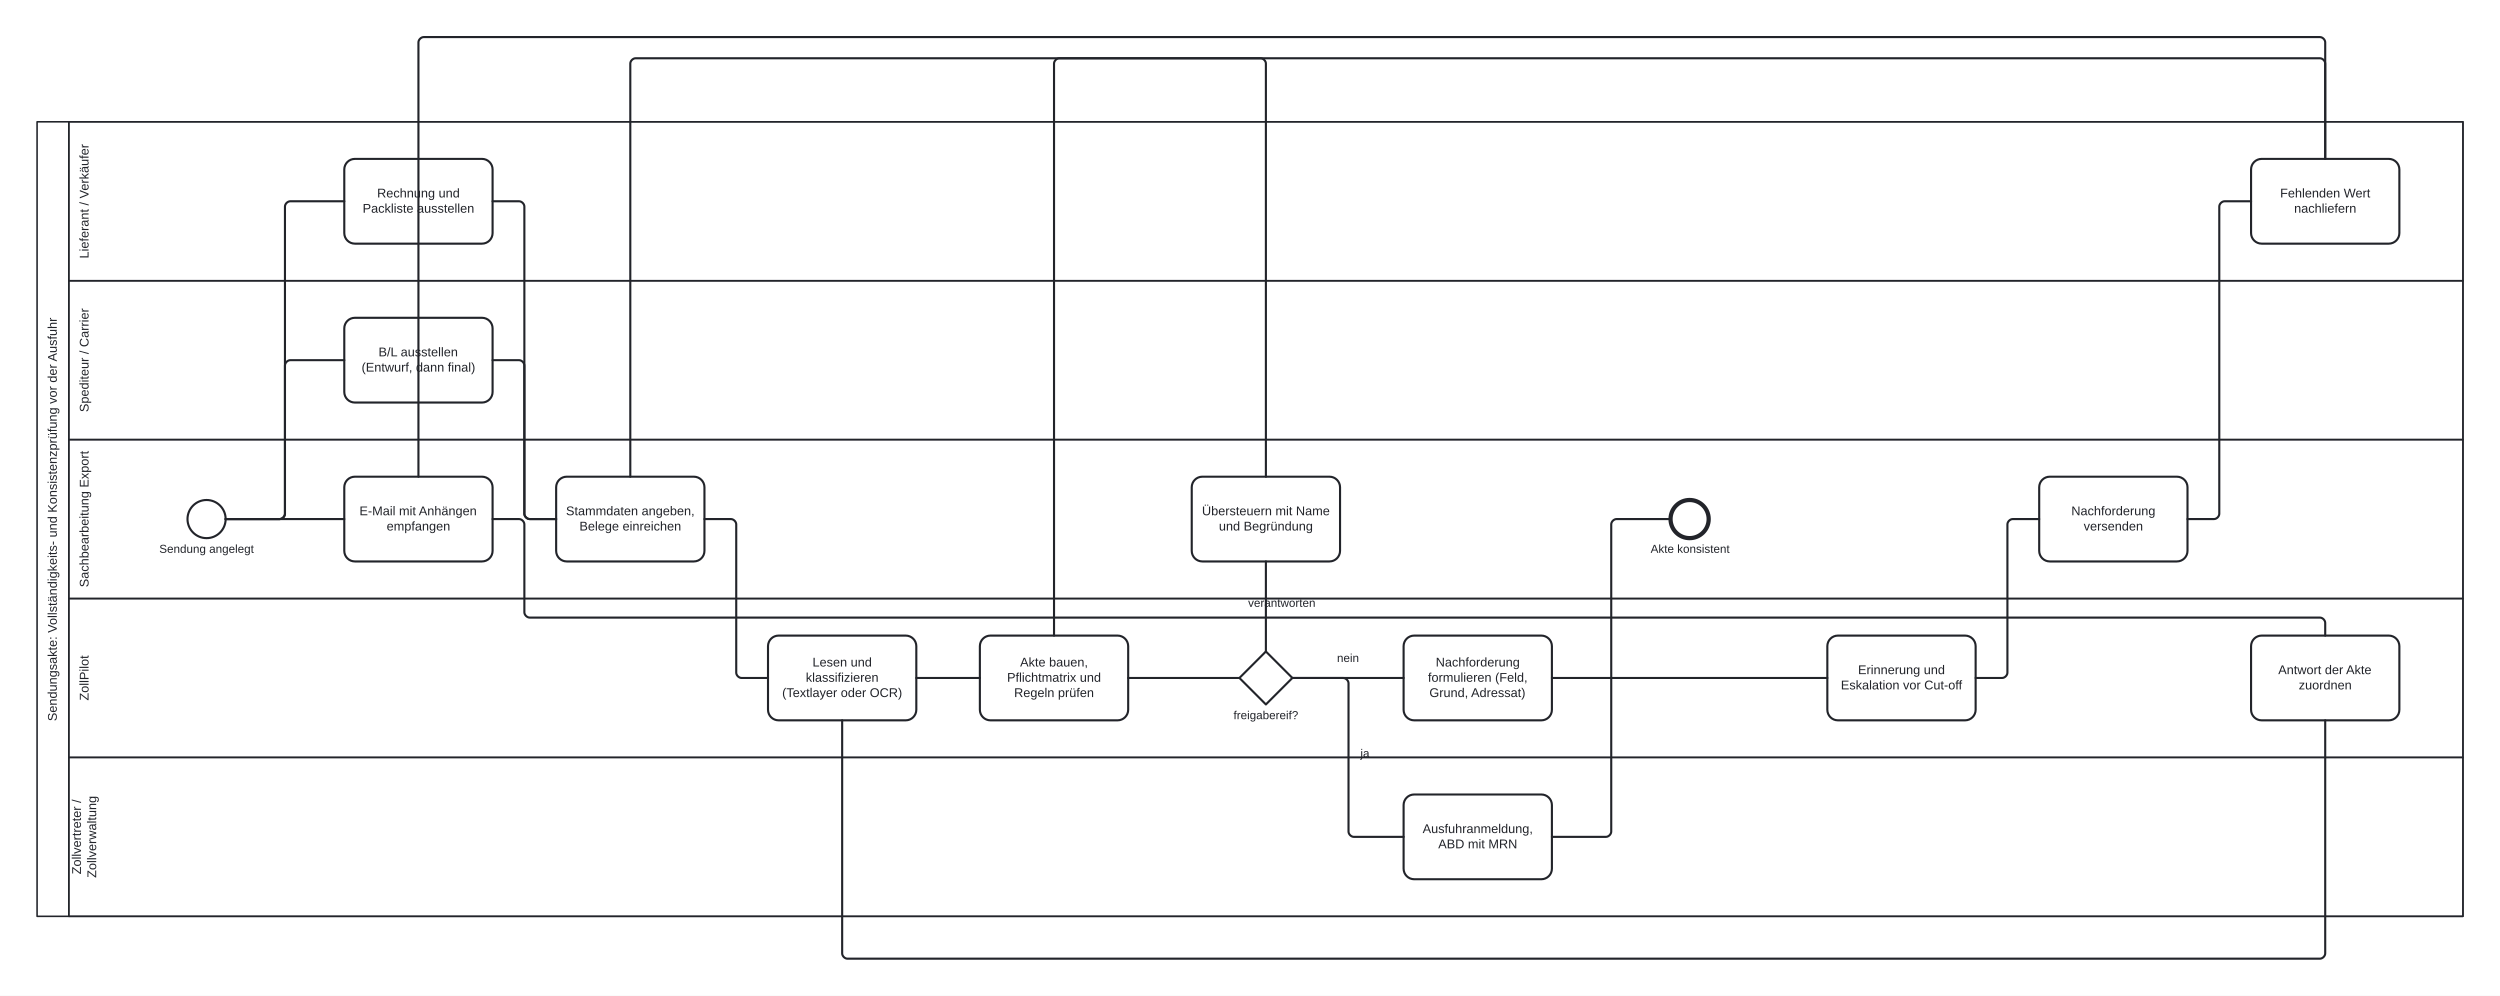
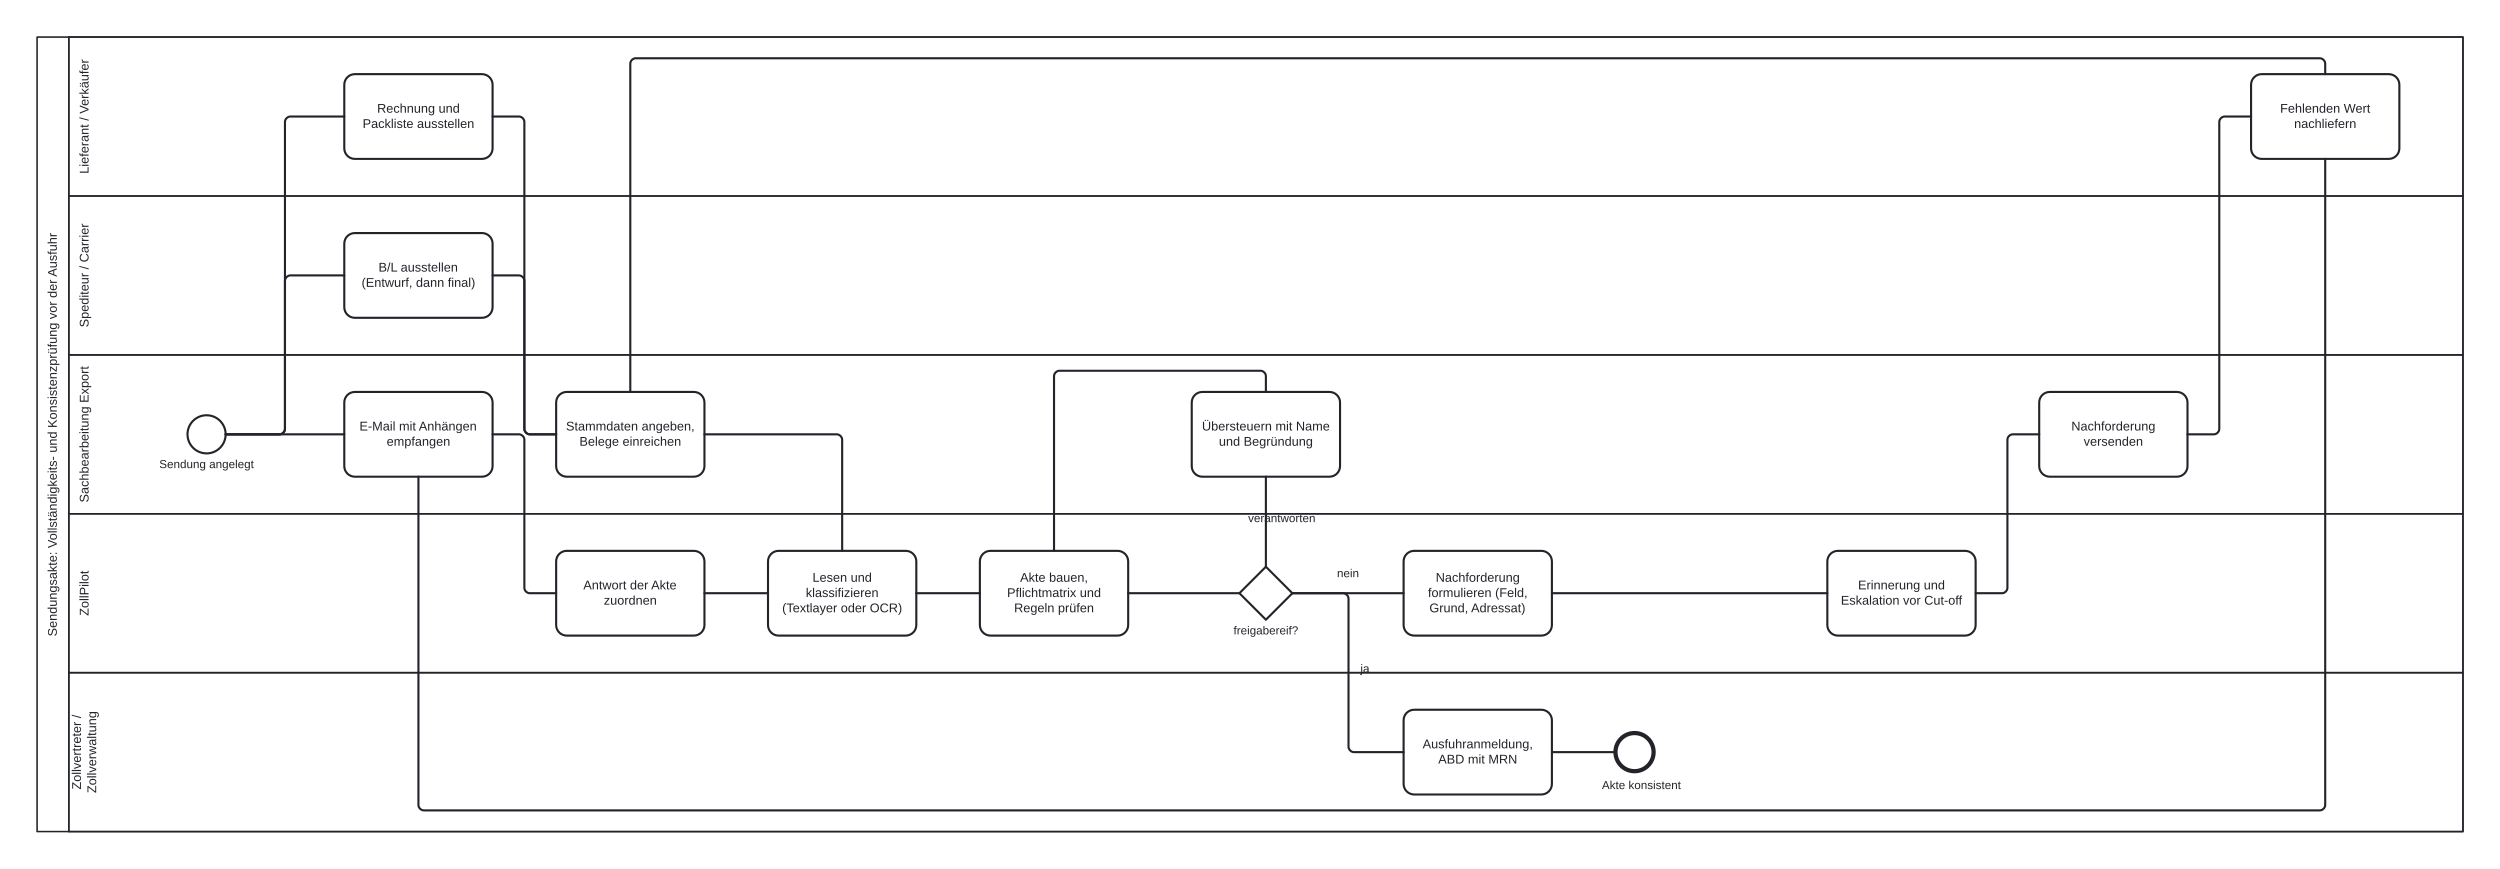
- <svg xmlns="http://www.w3.org/2000/svg" width="2360" height="940" viewBox="125 25 2360 940" version="1.1">
-   <rect x="125" y="25" width="2360" height="940" fill="white" />
+ <svg xmlns="http://www.w3.org/2000/svg" width="2360" height="820" viewBox="125 105 2360 820" version="1.1">
+   <rect x="125" y="105" width="2360" height="820" fill="white" />
  <g class="djs-group">
    <g class="djs-element djs-shape" data-element-id="Participant_Sendungsakte" style="display: block;" transform="matrix(1 0 0 1 160 140)">
      <g class="djs-visual">
        <rect x="0" y="0" width="2290" height="750" rx="0" ry="0" style="stroke-linecap: round; stroke-linejoin: round; stroke: rgb(34, 36, 42); stroke-width: 1.5px; fill: white; fill-opacity: 0.95;" />
        <path style="fill: none; stroke-linecap: round; stroke-linejoin: round; stroke: rgb(34, 36, 42); stroke-width: 1.5px;" d="M30,0L30,750" />
        <text lineHeight="1.2" class="djs-label" style="font-family: Arial, sans-serif; font-size: 12px; font-weight: normal; fill: rgb(34, 36, 42);" transform="matrix(-1.83697e-16 -1 1 -1.83697e-16 0 750)">
          <tspan x="184.216" y="18.6">Sendungsakte: Vollständigkeits- und Konsistenzprüfung vor der Ausfuhr</tspan>
        </text>
      </g>
      <rect class="djs-hit djs-hit-all" x="0" y="0" width="2290" height="750" style="fill: none; stroke-opacity: 0; stroke: white; stroke-width: 15px;" />
    </g>
    <g class="djs-children">
      <g class="djs-group">
        <g class="djs-element djs-shape" data-element-id="Lane_Zoll" style="display: block;" transform="matrix(1 0 0 1 190 740)">
          <g class="djs-visual">
            <rect x="0" y="0" width="2260" height="150" rx="0" ry="0" style="stroke-linecap: round; stroke-linejoin: round; stroke: rgb(34, 36, 42); stroke-width: 1.5px; fill: white; fill-opacity: 0.25;" />
            <text lineHeight="1.2" class="djs-label" style="font-family: Arial, sans-serif; font-size: 12px; font-weight: normal; fill: rgb(34, 36, 42);" transform="matrix(-1.83697e-16 -1 1 -1.83697e-16 0 150)">
              <tspan x="39.659" y="11.4">Zollvertreter / </tspan>
              <tspan x="36.316" y="25.8">Zollverwaltung</tspan>
            </text>
          </g>
          <rect class="djs-hit djs-hit-all" x="0" y="0" width="2260" height="150" style="fill: none; stroke-opacity: 0; stroke: white; stroke-width: 15px;" />
        </g>
      </g>
      <g class="djs-group">
        <g class="djs-element djs-shape" data-element-id="Lane_ZollPilot" style="display: block;" transform="matrix(1 0 0 1 190 590)">
          <g class="djs-visual">
            <rect x="0" y="0" width="2260" height="150" rx="0" ry="0" style="stroke-linecap: round; stroke-linejoin: round; stroke: rgb(34, 36, 42); stroke-width: 1.5px; fill: white; fill-opacity: 0.25;" />
            <text lineHeight="1.2" class="djs-label" style="font-family: Arial, sans-serif; font-size: 12px; font-weight: normal; fill: rgb(34, 36, 42);" transform="matrix(-1.83697e-16 -1 1 -1.83697e-16 0 150)">
              <tspan x="53.66" y="18.6">ZollPilot</tspan>
            </text>
          </g>
          <rect class="djs-hit djs-hit-all" x="0" y="0" width="2260" height="150" style="fill: none; stroke-opacity: 0; stroke: white; stroke-width: 15px;" />
        </g>
      </g>
      <g class="djs-group">
        <g class="djs-element djs-shape" data-element-id="Lane_Sach" style="display: block;" transform="matrix(1 0 0 1 190 440)">
          <g class="djs-visual">
            <rect x="0" y="0" width="2260" height="150" rx="0" ry="0" style="stroke-linecap: round; stroke-linejoin: round; stroke: rgb(34, 36, 42); stroke-width: 1.5px; fill: white; fill-opacity: 0.25;" />
            <text lineHeight="1.2" class="djs-label" style="font-family: Arial, sans-serif; font-size: 12px; font-weight: normal; fill: rgb(34, 36, 42);" transform="matrix(-1.83697e-16 -1 1 -1.83697e-16 0 150)">
              <tspan x="10.623" y="18.6">Sachbearbeitung Export</tspan>
            </text>
          </g>
          <rect class="djs-hit djs-hit-all" x="0" y="0" width="2260" height="150" style="fill: none; stroke-opacity: 0; stroke: white; stroke-width: 15px;" />
        </g>
      </g>
      <g class="djs-group">
        <g class="djs-element djs-shape" data-element-id="Lane_Spediteur" style="display: block;" transform="matrix(1 0 0 1 190 290)">
          <g class="djs-visual">
            <rect x="0" y="0" width="2260" height="150" rx="0" ry="0" style="stroke-linecap: round; stroke-linejoin: round; stroke: rgb(34, 36, 42); stroke-width: 1.5px; fill: white; fill-opacity: 0.25;" />
            <text lineHeight="1.2" class="djs-label" style="font-family: Arial, sans-serif; font-size: 12px; font-weight: normal; fill: rgb(34, 36, 42);" transform="matrix(-1.83697e-16 -1 1 -1.83697e-16 0 150)">
              <tspan x="25.98" y="18.6">Spediteur / Carrier</tspan>
            </text>
          </g>
          <rect class="djs-hit djs-hit-all" x="0" y="0" width="2260" height="150" style="fill: none; stroke-opacity: 0; stroke: white; stroke-width: 15px;" />
        </g>
      </g>
      <g class="djs-group">
        <g class="djs-element djs-shape" data-element-id="Lane_Lieferant" style="display: block;" transform="matrix(1 0 0 1 190 140)">
          <g class="djs-visual">
            <rect x="0" y="0" width="2260" height="150" rx="0" ry="0" style="stroke-linecap: round; stroke-linejoin: round; stroke: rgb(34, 36, 42); stroke-width: 1.5px; fill: white; fill-opacity: 0.25;" />
            <text lineHeight="1.2" class="djs-label" style="font-family: Arial, sans-serif; font-size: 12px; font-weight: normal; fill: rgb(34, 36, 42);" transform="matrix(-1.83697e-16 -1 1 -1.83697e-16 0 150)">
              <tspan x="20.968" y="18.6">Lieferant / Verkäufer</tspan>
            </text>
          </g>
          <rect class="djs-hit djs-hit-all" x="0" y="0" width="2260" height="150" style="fill: none; stroke-opacity: 0; stroke: white; stroke-width: 15px;" />
        </g>
      </g>
      <g class="djs-group">
        <g class="djs-element djs-shape" data-element-id="Start" style="display: block;" transform="matrix(1 0 0 1 302 497)">
          <g class="djs-visual">
            <circle cx="18" cy="18" r="18" style="stroke-linecap: round; stroke-linejoin: round; stroke: rgb(34, 36, 42); stroke-width: 2px; fill: white; fill-opacity: 0.95;" />
          </g>
          <rect class="djs-hit djs-hit-all" x="0" y="0" width="36" height="36" style="fill: none; stroke-opacity: 0; stroke: white; stroke-width: 15px;" />
        </g>
      </g>
      <g class="djs-group">
        <g class="djs-element djs-shape" data-element-id="Start_label" style="display: block;" transform="matrix(1 0 0 1 275 537)">
          <g class="djs-visual">
            <text lineHeight="1.2" class="djs-label" style="font-family: Arial, sans-serif; font-size: 11px; font-weight: normal; fill: rgb(34, 36, 42);">
              <tspan x="0.347" y="9.9">Sendung angelegt</tspan>
            </text>
          </g>
          <rect class="djs-hit djs-hit-all" x="0" y="0" width="90" height="14" style="fill: none; stroke-opacity: 0; stroke: white; stroke-width: 15px;" />
        </g>
      </g>
      <g class="djs-group">
        <g class="djs-element djs-shape" data-element-id="Mail" style="display: block;" transform="matrix(1 0 0 1 450 475)">
          <g class="djs-visual">
            <rect x="0" y="0" width="140" height="80" rx="10" ry="10" style="stroke-linecap: round; stroke-linejoin: round; stroke: rgb(34, 36, 42); stroke-width: 2px; fill: white; fill-opacity: 0.95;" />
            <text lineHeight="1.2" class="djs-label" style="font-family: Arial, sans-serif; font-size: 12px; font-weight: normal; fill: rgb(34, 36, 42);">
              <tspan x="14.307" y="36.4">E-Mail mit Anhängen </tspan>
              <tspan x="39.977" y="50.8">empfangen</tspan>
            </text>
          </g>
          <rect class="djs-hit djs-hit-all" x="0" y="0" width="140" height="80" style="fill: none; stroke-opacity: 0; stroke: white; stroke-width: 15px;" />
        </g>
      </g>
      <g class="djs-group">
        <g class="djs-element djs-shape" data-element-id="Rechnung" style="display: block;" transform="matrix(1 0 0 1 450 175)">
          <g class="djs-visual">
            <rect x="0" y="0" width="140" height="80" rx="10" ry="10" style="stroke-linecap: round; stroke-linejoin: round; stroke: rgb(34, 36, 42); stroke-width: 2px; fill: white; fill-opacity: 0.95;" />
            <text lineHeight="1.2" class="djs-label" style="font-family: Arial, sans-serif; font-size: 12px; font-weight: normal; fill: rgb(34, 36, 42);">
              <tspan x="30.968" y="36.4">Rechnung und </tspan>
              <tspan x="17.307" y="50.8">Packliste ausstellen</tspan>
            </text>
          </g>
          <rect class="djs-hit djs-hit-all" x="0" y="0" width="140" height="80" style="fill: none; stroke-opacity: 0; stroke: white; stroke-width: 15px;" />
        </g>
      </g>
      <g class="djs-group">
        <g class="djs-element djs-shape" data-element-id="BL" style="display: block;" transform="matrix(1 0 0 1 450 325)">
          <g class="djs-visual">
            <rect x="0" y="0" width="140" height="80" rx="10" ry="10" style="stroke-linecap: round; stroke-linejoin: round; stroke: rgb(34, 36, 42); stroke-width: 2px; fill: white; fill-opacity: 0.95;" />
            <text lineHeight="1.2" class="djs-label" style="font-family: Arial, sans-serif; font-size: 12px; font-weight: normal; fill: rgb(34, 36, 42);">
              <tspan x="32.31" y="36.4">B/L ausstellen </tspan>
              <tspan x="16.308" y="50.8">(Entwurf, dann final)</tspan>
            </text>
          </g>
          <rect class="djs-hit djs-hit-all" x="0" y="0" width="140" height="80" style="fill: none; stroke-opacity: 0; stroke: white; stroke-width: 15px;" />
        </g>
      </g>
      <g class="djs-group">
        <g class="djs-element djs-shape" data-element-id="Einreichen" style="display: block;" transform="matrix(1 0 0 1 650 475)">
          <g class="djs-visual">
            <rect x="0" y="0" width="140" height="80" rx="10" ry="10" style="stroke-linecap: round; stroke-linejoin: round; stroke: rgb(34, 36, 42); stroke-width: 2px; fill: white; fill-opacity: 0.95;" />
            <text lineHeight="1.2" class="djs-label" style="font-family: Arial, sans-serif; font-size: 12px; font-weight: normal; fill: rgb(34, 36, 42);">
              <tspan x="9.291" y="36.4">Stammdaten angeben, </tspan>
              <tspan x="21.965" y="50.8">Belege einreichen</tspan>
            </text>
          </g>
          <rect class="djs-hit djs-hit-all" x="0" y="0" width="140" height="80" style="fill: none; stroke-opacity: 0; stroke: white; stroke-width: 15px;" />
        </g>
      </g>
      <g class="djs-group">
        <g class="djs-element djs-shape" data-element-id="Lesen" style="display: block;" transform="matrix(1 0 0 1 850 625)">
          <g class="djs-visual">
            <rect x="0" y="0" width="140" height="80" rx="10" ry="10" style="stroke-linecap: round; stroke-linejoin: round; stroke: rgb(34, 36, 42); stroke-width: 2px; fill: white; fill-opacity: 0.95;" />
            <text lineHeight="1.2" class="djs-label" style="font-family: Arial, sans-serif; font-size: 12px; font-weight: normal; fill: rgb(34, 36, 42);">
              <tspan x="41.975" y="29.2">Lesen und </tspan>
              <tspan x="35.655" y="43.6">klassifizieren </tspan>
              <tspan x="13.319" y="58">(Textlayer oder OCR)</tspan>
            </text>
          </g>
          <rect class="djs-hit djs-hit-all" x="0" y="0" width="140" height="80" style="fill: none; stroke-opacity: 0; stroke: white; stroke-width: 15px;" />
        </g>
      </g>
      <g class="djs-group">
        <g class="djs-element djs-shape" data-element-id="Pruefen" style="display: block;" transform="matrix(1 0 0 1 1050 625)">
          <g class="djs-visual">
            <rect x="0" y="0" width="140" height="80" rx="10" ry="10" style="stroke-linecap: round; stroke-linejoin: round; stroke: rgb(34, 36, 42); stroke-width: 2px; fill: white; fill-opacity: 0.95;" />
            <text lineHeight="1.2" class="djs-label" style="font-family: Arial, sans-serif; font-size: 12px; font-weight: normal; fill: rgb(34, 36, 42);">
              <tspan x="37.976" y="29.2">Akte bauen, </tspan>
              <tspan x="25.65" y="43.6">Pflichtmatrix und </tspan>
              <tspan x="32.307" y="58">Regeln prüfen</tspan>
            </text>
          </g>
          <rect class="djs-hit djs-hit-all" x="0" y="0" width="140" height="80" style="fill: none; stroke-opacity: 0; stroke: white; stroke-width: 15px;" />
        </g>
      </g>
      <g class="djs-group">
        <g class="djs-element djs-shape" data-element-id="Freigabereif" style="display: block;" transform="matrix(1 0 0 1 1295 640)">
          <g class="djs-visual">
            <polygon points="25,0 50,25 25,50 0,25" style="stroke-linecap: round; stroke-linejoin: round; stroke: rgb(34, 36, 42); stroke-width: 2px; fill: white; fill-opacity: 0.95;" />
          </g>
          <rect class="djs-hit djs-hit-all" x="0" y="0" width="50" height="50" style="fill: none; stroke-opacity: 0; stroke: white; stroke-width: 15px;" />
        </g>
      </g>
      <g class="djs-group">
        <g class="djs-element djs-shape" data-element-id="Freigabereif_label" style="display: block;" transform="matrix(1 0 0 1 1289 694)">
          <g class="djs-visual">
            <text lineHeight="1.2" class="djs-label" style="font-family: Arial, sans-serif; font-size: 11px; font-weight: normal; fill: rgb(34, 36, 42);">
              <tspan x="0.425" y="9.9">freigabereif?</tspan>
            </text>
          </g>
          <rect class="djs-hit djs-hit-all" x="0" y="0" width="62" height="14" style="fill: none; stroke-opacity: 0; stroke: white; stroke-width: 15px;" />
        </g>
      </g>
      <g class="djs-group">
        <g class="djs-element djs-shape" data-element-id="Anmelden" style="display: block;" transform="matrix(1 0 0 1 1450 775)">
          <g class="djs-visual">
            <rect x="0" y="0" width="140" height="80" rx="10" ry="10" style="stroke-linecap: round; stroke-linejoin: round; stroke: rgb(34, 36, 42); stroke-width: 2px; fill: white; fill-opacity: 0.95;" />
            <text lineHeight="1.2" class="djs-label" style="font-family: Arial, sans-serif; font-size: 12px; font-weight: normal; fill: rgb(34, 36, 42);">
              <tspan x="17.966" y="36.4">Ausfuhranmeldung, </tspan>
              <tspan x="32.667" y="50.8">ABD mit MRN</tspan>
            </text>
          </g>
          <rect class="djs-hit djs-hit-all" x="0" y="0" width="140" height="80" style="fill: none; stroke-opacity: 0; stroke: white; stroke-width: 15px;" />
        </g>
      </g>
      <g class="djs-group">
-         <g class="djs-element djs-shape" data-element-id="Ende" style="display: block;" transform="matrix(1 0 0 1 1702 497)">
+         <g class="djs-element djs-shape" data-element-id="Ende" style="display: block;" transform="matrix(1 0 0 1 1650 797)">
          <g class="djs-visual">
            <circle cx="18" cy="18" r="18" style="stroke-linecap: round; stroke-linejoin: round; stroke: rgb(34, 36, 42); stroke-width: 4px; fill: white; fill-opacity: 0.95;" />
          </g>
          <rect class="djs-hit djs-hit-all" x="0" y="0" width="36" height="36" style="fill: none; stroke-opacity: 0; stroke: white; stroke-width: 15px;" />
        </g>
      </g>
      <g class="djs-group">
-         <g class="djs-element djs-shape" data-element-id="Ende_label" style="display: block;" transform="matrix(1 0 0 1 1683 537)">
+         <g class="djs-element djs-shape" data-element-id="Ende_label" style="display: block;" transform="matrix(1 0 0 1 1637 840)">
          <g class="djs-visual">
            <text lineHeight="1.2" class="djs-label" style="font-family: Arial, sans-serif; font-size: 11px; font-weight: normal; fill: rgb(34, 36, 42);">
              <tspan x="0.203" y="9.9">Akte konsistent</tspan>
            </text>
          </g>
          <rect class="djs-hit djs-hit-all" x="0" y="0" width="75" height="14" style="fill: none; stroke-opacity: 0; stroke: white; stroke-width: 15px;" />
        </g>
      </g>
      <g class="djs-group">
        <g class="djs-element djs-shape" data-element-id="Formulieren" style="display: block;" transform="matrix(1 0 0 1 1450 625)">
          <g class="djs-visual">
            <rect x="0" y="0" width="140" height="80" rx="10" ry="10" style="stroke-linecap: round; stroke-linejoin: round; stroke: rgb(34, 36, 42); stroke-width: 2px; fill: white; fill-opacity: 0.95;" />
            <text lineHeight="1.2" class="djs-label" style="font-family: Arial, sans-serif; font-size: 12px; font-weight: normal; fill: rgb(34, 36, 42);">
              <tspan x="30.309" y="29.2">Nachforderung </tspan>
              <tspan x="22.984" y="43.6">formulieren (Feld, </tspan>
              <tspan x="24.314" y="58">Grund, Adressat)</tspan>
            </text>
          </g>
          <rect class="djs-hit djs-hit-all" x="0" y="0" width="140" height="80" style="fill: none; stroke-opacity: 0; stroke: white; stroke-width: 15px;" />
        </g>
      </g>
      <g class="djs-group">
        <g class="djs-element djs-shape" data-element-id="Uebersteuern" style="display: block;" transform="matrix(1 0 0 1 1250 475)">
          <g class="djs-visual">
            <rect x="0" y="0" width="140" height="80" rx="10" ry="10" style="stroke-linecap: round; stroke-linejoin: round; stroke: rgb(34, 36, 42); stroke-width: 2px; fill: white; fill-opacity: 0.95;" />
            <text lineHeight="1.2" class="djs-label" style="font-family: Arial, sans-serif; font-size: 12px; font-weight: normal; fill: rgb(34, 36, 42);">
              <tspan x="9.646" y="36.4">Übersteuern mit Name</tspan>
              <tspan x="25.627" y="50.8">und Begründung</tspan>
            </text>
          </g>
          <rect class="djs-hit djs-hit-all" x="0" y="0" width="140" height="80" style="fill: none; stroke-opacity: 0; stroke: white; stroke-width: 15px;" />
        </g>
      </g>
      <g class="djs-group">
        <g class="djs-element djs-shape" data-element-id="Eskalieren" style="display: block;" transform="matrix(1 0 0 1 1850 625)">
          <g class="djs-visual">
            <rect x="0" y="0" width="140" height="80" rx="10" ry="10" style="stroke-linecap: round; stroke-linejoin: round; stroke: rgb(34, 36, 42); stroke-width: 2px; fill: white; fill-opacity: 0.95;" />
            <text lineHeight="1.2" class="djs-label" style="font-family: Arial, sans-serif; font-size: 12px; font-weight: normal; fill: rgb(34, 36, 42);">
              <tspan x="28.97" y="36.4">Erinnerung und </tspan>
              <tspan x="12.751" y="50.8">Eskalation vor Cut-off</tspan>
            </text>
          </g>
          <rect class="djs-hit djs-hit-all" x="0" y="0" width="140" height="80" style="fill: none; stroke-opacity: 0; stroke: white; stroke-width: 15px;" />
        </g>
      </g>
      <g class="djs-group">
        <g class="djs-element djs-shape" data-element-id="Versenden" style="display: block;" transform="matrix(1 0 0 1 2050 475)">
          <g class="djs-visual">
            <rect x="0" y="0" width="140" height="80" rx="10" ry="10" style="stroke-linecap: round; stroke-linejoin: round; stroke: rgb(34, 36, 42); stroke-width: 2px; fill: white; fill-opacity: 0.95;" />
            <text lineHeight="1.2" class="djs-label" style="font-family: Arial, sans-serif; font-size: 12px; font-weight: normal; fill: rgb(34, 36, 42);">
              <tspan x="30.309" y="36.4">Nachforderung </tspan>
              <tspan x="41.98" y="50.8">versenden</tspan>
            </text>
          </g>
          <rect class="djs-hit djs-hit-all" x="0" y="0" width="140" height="80" style="fill: none; stroke-opacity: 0; stroke: white; stroke-width: 15px;" />
        </g>
      </g>
      <g class="djs-group">
        <g class="djs-element djs-shape" data-element-id="Nachliefern" style="display: block;" transform="matrix(1 0 0 1 2250 175)">
          <g class="djs-visual">
            <rect x="0" y="0" width="140" height="80" rx="10" ry="10" style="stroke-linecap: round; stroke-linejoin: round; stroke: rgb(34, 36, 42); stroke-width: 2px; fill: white; fill-opacity: 0.95;" />
            <text lineHeight="1.2" class="djs-label" style="font-family: Arial, sans-serif; font-size: 12px; font-weight: normal; fill: rgb(34, 36, 42);">
              <tspan x="27.42" y="36.4">Fehlenden Wert </tspan>
              <tspan x="40.647" y="50.8">nachliefern</tspan>
            </text>
          </g>
          <rect class="djs-hit djs-hit-all" x="0" y="0" width="140" height="80" style="fill: none; stroke-opacity: 0; stroke: white; stroke-width: 15px;" />
        </g>
      </g>
      <g class="djs-group">
-         <g class="djs-element djs-shape" data-element-id="Zuordnen" style="display: block;" transform="matrix(1 0 0 1 2250 625)">
+         <g class="djs-element djs-shape" data-element-id="Zuordnen" style="display: block;" transform="matrix(1 0 0 1 650 625)">
          <g class="djs-visual">
            <rect x="0" y="0" width="140" height="80" rx="10" ry="10" style="stroke-linecap: round; stroke-linejoin: round; stroke: rgb(34, 36, 42); stroke-width: 2px; fill: white; fill-opacity: 0.95;" />
            <text lineHeight="1.2" class="djs-label" style="font-family: Arial, sans-serif; font-size: 12px; font-weight: normal; fill: rgb(34, 36, 42);">
              <tspan x="25.647" y="36.4">Antwort der Akte </tspan>
              <tspan x="44.98" y="50.8">zuordnen</tspan>
            </text>
          </g>
          <rect class="djs-hit djs-hit-all" x="0" y="0" width="140" height="80" style="fill: none; stroke-opacity: 0; stroke: white; stroke-width: 15px;" />
        </g>
      </g>
      <g class="djs-group">
        <g class="djs-element djs-connection" data-element-id="Flow_0" style="display: block;">
          <g class="djs-visual">
            <defs>
              <marker id="marker-1" viewBox="0 0 20 20" refX="11" refY="10" markerWidth="10" markerHeight="10" orient="auto">
                <path d="M 1 5 L 11 10 L 1 15 Z" style="stroke-linecap: round; stroke-linejoin: round; stroke: rgb(34, 36, 42); stroke-width: 1px; fill: rgb(34, 36, 42);" />
              </marker>
            </defs>
            <path data-corner-radius="5" style="fill: none; stroke-linecap: round; stroke-linejoin: round; stroke: rgb(34, 36, 42); stroke-width: 2px; marker-2: url('#marker-1');" d="M338,515L389,515C391.5,515,394,512.5,394,510L394,220C394,217.5,396.5,215,399,215L450,215" />
          </g>
          <path d="M338,515L394,515L394,215L450,215" class="djs-hit djs-hit-stroke" style="fill: none; stroke-opacity: 0; stroke: white; stroke-width: 15px;" />
        </g>
      </g>
      <g class="djs-group">
        <g class="djs-element djs-connection" data-element-id="Flow_1" style="display: block;">
          <g class="djs-visual">
            <defs>
              <marker id="marker-3" viewBox="0 0 20 20" refX="11" refY="10" markerWidth="10" markerHeight="10" orient="auto">
                <path d="M 1 5 L 11 10 L 1 15 Z" style="stroke-linecap: round; stroke-linejoin: round; stroke: rgb(34, 36, 42); stroke-width: 1px; fill: rgb(34, 36, 42);" />
              </marker>
            </defs>
            <path data-corner-radius="5" style="fill: none; stroke-linecap: round; stroke-linejoin: round; stroke: rgb(34, 36, 42); stroke-width: 2px; marker-2: url('#marker-3');" d="M338,515L389,515C391.5,515,394,512.5,394,510L394,370C394,367.5,396.5,365,399,365L450,365" />
          </g>
          <path d="M338,515L394,515L394,365L450,365" class="djs-hit djs-hit-stroke" style="fill: none; stroke-opacity: 0; stroke: white; stroke-width: 15px;" />
        </g>
      </g>
      <g class="djs-group">
        <g class="djs-element djs-connection" data-element-id="Flow_2" style="display: block;">
          <g class="djs-visual">
            <defs>
              <marker id="marker-4" viewBox="0 0 20 20" refX="11" refY="10" markerWidth="10" markerHeight="10" orient="auto">
                <path d="M 1 5 L 11 10 L 1 15 Z" style="stroke-linecap: round; stroke-linejoin: round; stroke: rgb(34, 36, 42); stroke-width: 1px; fill: rgb(34, 36, 42);" />
              </marker>
            </defs>
            <path data-corner-radius="5" style="fill: none; stroke-linecap: round; stroke-linejoin: round; stroke: rgb(34, 36, 42); stroke-width: 2px; marker-2: url('#marker-4');" d="M338,515L450,515" />
          </g>
          <path d="M338,515L450,515" class="djs-hit djs-hit-stroke" style="fill: none; stroke-opacity: 0; stroke: white; stroke-width: 15px;" />
        </g>
      </g>
      <g class="djs-group">
        <g class="djs-element djs-connection" data-element-id="Flow_3" style="display: block;">
          <g class="djs-visual">
            <defs>
              <marker id="marker-5" viewBox="0 0 20 20" refX="11" refY="10" markerWidth="10" markerHeight="10" orient="auto">
                <path d="M 1 5 L 11 10 L 1 15 Z" style="stroke-linecap: round; stroke-linejoin: round; stroke: rgb(34, 36, 42); stroke-width: 1px; fill: rgb(34, 36, 42);" />
              </marker>
            </defs>
            <path data-corner-radius="5" style="fill: none; stroke-linecap: round; stroke-linejoin: round; stroke: rgb(34, 36, 42); stroke-width: 2px; marker-2: url('#marker-5');" d="M590,215L615,215C617.5,215,620,217.5,620,220L620,510C620,512.5,622.5,515,625,515L650,515" />
          </g>
          <path d="M590,215L620,215L620,515L650,515" class="djs-hit djs-hit-stroke" style="fill: none; stroke-opacity: 0; stroke: white; stroke-width: 15px;" />
        </g>
      </g>
      <g class="djs-group">
        <g class="djs-element djs-connection" data-element-id="Flow_4" style="display: block;">
          <g class="djs-visual">
            <defs>
              <marker id="marker-6" viewBox="0 0 20 20" refX="11" refY="10" markerWidth="10" markerHeight="10" orient="auto">
                <path d="M 1 5 L 11 10 L 1 15 Z" style="stroke-linecap: round; stroke-linejoin: round; stroke: rgb(34, 36, 42); stroke-width: 1px; fill: rgb(34, 36, 42);" />
              </marker>
            </defs>
            <path data-corner-radius="5" style="fill: none; stroke-linecap: round; stroke-linejoin: round; stroke: rgb(34, 36, 42); stroke-width: 2px; marker-2: url('#marker-6');" d="M590,365L615,365C617.5,365,620,367.5,620,370L620,510C620,512.5,622.5,515,625,515L650,515" />
          </g>
          <path d="M590,365L620,365L620,515L650,515" class="djs-hit djs-hit-stroke" style="fill: none; stroke-opacity: 0; stroke: white; stroke-width: 15px;" />
        </g>
      </g>
      <g class="djs-group">
        <g class="djs-element djs-connection" data-element-id="Flow_5" style="display: block;">
          <g class="djs-visual">
            <defs>
              <marker id="marker-7" viewBox="0 0 20 20" refX="11" refY="10" markerWidth="10" markerHeight="10" orient="auto">
                <path d="M 1 5 L 11 10 L 1 15 Z" style="stroke-linecap: round; stroke-linejoin: round; stroke: rgb(34, 36, 42); stroke-width: 1px; fill: rgb(34, 36, 42);" />
              </marker>
            </defs>
-             <path data-corner-radius="5" style="fill: none; stroke-linecap: round; stroke-linejoin: round; stroke: rgb(34, 36, 42); stroke-width: 2px; marker-2: url('#marker-7');" d="M590,515L615,515C617.5,515,620,517.5,620,520L620,603C620,605.5,622.5,608,625,608L2315,608C2317.5,608,2320,610.5,2320,613L2320,625" />
-           </g>
-           <path d="M590,515L620,515L620,608L2320,608L2320,625" class="djs-hit djs-hit-stroke" style="fill: none; stroke-opacity: 0; stroke: white; stroke-width: 15px;" />
+             <path data-corner-radius="5" style="fill: none; stroke-linecap: round; stroke-linejoin: round; stroke: rgb(34, 36, 42); stroke-width: 2px; marker-2: url('#marker-7');" d="M590,515L615,515C617.5,515,620,517.5,620,520L620,660C620,662.5,622.5,665,625,665L650,665" />
+           </g>
+           <path d="M590,515L620,515L620,665L650,665" class="djs-hit djs-hit-stroke" style="fill: none; stroke-opacity: 0; stroke: white; stroke-width: 15px;" />
        </g>
      </g>
      <g class="djs-group">
        <g class="djs-element djs-connection" data-element-id="Flow_6" style="display: block;">
          <g class="djs-visual">
            <defs>
              <marker id="marker-8" viewBox="0 0 20 20" refX="11" refY="10" markerWidth="10" markerHeight="10" orient="auto">
                <path d="M 1 5 L 11 10 L 1 15 Z" style="stroke-linecap: round; stroke-linejoin: round; stroke: rgb(34, 36, 42); stroke-width: 1px; fill: rgb(34, 36, 42);" />
              </marker>
            </defs>
-             <path data-corner-radius="5" style="fill: none; stroke-linecap: round; stroke-linejoin: round; stroke: rgb(34, 36, 42); stroke-width: 2px; marker-2: url('#marker-8');" d="M790,515L815,515C817.5,515,820,517.5,820,520L820,660C820,662.5,822.5,665,825,665L850,665" />
-           </g>
-           <path d="M790,515L820,515L820,665L850,665" class="djs-hit djs-hit-stroke" style="fill: none; stroke-opacity: 0; stroke: white; stroke-width: 15px;" />
+             <path data-corner-radius="5" style="fill: none; stroke-linecap: round; stroke-linejoin: round; stroke: rgb(34, 36, 42); stroke-width: 2px; marker-2: url('#marker-8');" d="M790,515L915,515C917.5,515,920,517.5,920,520L920,625" />
+           </g>
+           <path d="M790,515L920,515L920,625" class="djs-hit djs-hit-stroke" style="fill: none; stroke-opacity: 0; stroke: white; stroke-width: 15px;" />
        </g>
      </g>
      <g class="djs-group">
        <g class="djs-element djs-connection" data-element-id="Flow_7" style="display: block;">
          <g class="djs-visual">
            <defs>
              <marker id="marker-9" viewBox="0 0 20 20" refX="11" refY="10" markerWidth="10" markerHeight="10" orient="auto">
                <path d="M 1 5 L 11 10 L 1 15 Z" style="stroke-linecap: round; stroke-linejoin: round; stroke: rgb(34, 36, 42); stroke-width: 1px; fill: rgb(34, 36, 42);" />
              </marker>
            </defs>
            <path data-corner-radius="5" style="fill: none; stroke-linecap: round; stroke-linejoin: round; stroke: rgb(34, 36, 42); stroke-width: 2px; marker-2: url('#marker-9');" d="M990,665L1050,665" />
          </g>
          <path d="M990,665L1050,665" class="djs-hit djs-hit-stroke" style="fill: none; stroke-opacity: 0; stroke: white; stroke-width: 15px;" />
        </g>
      </g>
      <g class="djs-group">
        <g class="djs-element djs-connection" data-element-id="Flow_8" style="display: block;">
          <g class="djs-visual">
            <defs>
              <marker id="marker-10" viewBox="0 0 20 20" refX="11" refY="10" markerWidth="10" markerHeight="10" orient="auto">
                <path d="M 1 5 L 11 10 L 1 15 Z" style="stroke-linecap: round; stroke-linejoin: round; stroke: rgb(34, 36, 42); stroke-width: 1px; fill: rgb(34, 36, 42);" />
              </marker>
            </defs>
            <path data-corner-radius="5" style="fill: none; stroke-linecap: round; stroke-linejoin: round; stroke: rgb(34, 36, 42); stroke-width: 2px; marker-2: url('#marker-10');" d="M1190,665L1295,665" />
          </g>
          <path d="M1190,665L1295,665" class="djs-hit djs-hit-stroke" style="fill: none; stroke-opacity: 0; stroke: white; stroke-width: 15px;" />
        </g>
      </g>
      <g class="djs-group">
        <g class="djs-element djs-connection" data-element-id="Flow_9" style="display: block;">
          <g class="djs-visual">
            <defs>
              <marker id="marker-11" viewBox="0 0 20 20" refX="11" refY="10" markerWidth="10" markerHeight="10" orient="auto">
                <path d="M 1 5 L 11 10 L 1 15 Z" style="stroke-linecap: round; stroke-linejoin: round; stroke: rgb(34, 36, 42); stroke-width: 1px; fill: rgb(34, 36, 42);" />
              </marker>
            </defs>
            <path data-corner-radius="5" style="fill: none; stroke-linecap: round; stroke-linejoin: round; stroke: rgb(34, 36, 42); stroke-width: 2px; marker-2: url('#marker-11');" d="M1345,665L1393,665C1395.5,665,1398,667.5,1398,670L1398,810C1398,812.5,1400.5,815,1403,815L1450,815" />
          </g>
          <path d="M1345,665L1398,665L1398,815L1450,815" class="djs-hit djs-hit-stroke" style="fill: none; stroke-opacity: 0; stroke: white; stroke-width: 15px;" />
        </g>
      </g>
      <g class="djs-group">
        <g class="djs-element djs-shape" data-element-id="Flow_9_label" style="display: block;" transform="matrix(1 0 0 1 1409 730)">
          <g class="djs-visual">
            <text lineHeight="1.2" class="djs-label" style="font-family: Arial, sans-serif; font-size: 11px; font-weight: normal; fill: rgb(34, 36, 42);">
              <tspan x="0.219" y="9.9">ja</tspan>
            </text>
          </g>
          <rect class="djs-hit djs-hit-all" x="0" y="0" width="9" height="14" style="fill: none; stroke-opacity: 0; stroke: white; stroke-width: 15px;" />
        </g>
      </g>
      <g class="djs-group">
        <g class="djs-element djs-connection" data-element-id="Flow_10" style="display: block;">
          <g class="djs-visual">
            <defs>
              <marker id="marker-12" viewBox="0 0 20 20" refX="11" refY="10" markerWidth="10" markerHeight="10" orient="auto">
                <path d="M 1 5 L 11 10 L 1 15 Z" style="stroke-linecap: round; stroke-linejoin: round; stroke: rgb(34, 36, 42); stroke-width: 1px; fill: rgb(34, 36, 42);" />
              </marker>
            </defs>
-             <path data-corner-radius="5" style="fill: none; stroke-linecap: round; stroke-linejoin: round; stroke: rgb(34, 36, 42); stroke-width: 2px; marker-2: url('#marker-12');" d="M1590,815L1641,815C1643.5,815,1646,812.5,1646,810L1646,520C1646,517.5,1648.5,515,1651,515L1702,515" />
-           </g>
-           <path d="M1590,815L1646,815L1646,515L1702,515" class="djs-hit djs-hit-stroke" style="fill: none; stroke-opacity: 0; stroke: white; stroke-width: 15px;" />
+             <path data-corner-radius="5" style="fill: none; stroke-linecap: round; stroke-linejoin: round; stroke: rgb(34, 36, 42); stroke-width: 2px; marker-2: url('#marker-12');" d="M1590,815L1650,815" />
+           </g>
+           <path d="M1590,815L1650,815" class="djs-hit djs-hit-stroke" style="fill: none; stroke-opacity: 0; stroke: white; stroke-width: 15px;" />
        </g>
      </g>
      <g class="djs-group">
        <g class="djs-element djs-connection" data-element-id="Flow_11" style="display: block;">
          <g class="djs-visual">
            <defs>
              <marker id="marker-13" viewBox="0 0 20 20" refX="11" refY="10" markerWidth="10" markerHeight="10" orient="auto">
                <path d="M 1 5 L 11 10 L 1 15 Z" style="stroke-linecap: round; stroke-linejoin: round; stroke: rgb(34, 36, 42); stroke-width: 1px; fill: rgb(34, 36, 42);" />
              </marker>
            </defs>
            <path data-corner-radius="5" style="fill: none; stroke-linecap: round; stroke-linejoin: round; stroke: rgb(34, 36, 42); stroke-width: 2px; marker-2: url('#marker-13');" d="M1345,665L1450,665" />
          </g>
          <path d="M1345,665L1450,665" class="djs-hit djs-hit-stroke" style="fill: none; stroke-opacity: 0; stroke: white; stroke-width: 15px;" />
        </g>
      </g>
      <g class="djs-group">
        <g class="djs-element djs-shape" data-element-id="Flow_11_label" style="display: block;" transform="matrix(1 0 0 1 1387 640)">
          <g class="djs-visual">
            <text lineHeight="1.2" class="djs-label" style="font-family: Arial, sans-serif; font-size: 11px; font-weight: normal; fill: rgb(34, 36, 42);">
              <tspan x="0.102" y="9.9">nein</tspan>
            </text>
          </g>
          <rect class="djs-hit djs-hit-all" x="0" y="0" width="21" height="14" style="fill: none; stroke-opacity: 0; stroke: white; stroke-width: 15px;" />
        </g>
      </g>
      <g class="djs-group">
        <g class="djs-element djs-connection" data-element-id="Flow_12" style="display: block;">
          <g class="djs-visual">
            <defs>
              <marker id="marker-14" viewBox="0 0 20 20" refX="11" refY="10" markerWidth="10" markerHeight="10" orient="auto">
                <path d="M 1 5 L 11 10 L 1 15 Z" style="stroke-linecap: round; stroke-linejoin: round; stroke: rgb(34, 36, 42); stroke-width: 1px; fill: rgb(34, 36, 42);" />
              </marker>
            </defs>
            <path data-corner-radius="5" style="fill: none; stroke-linecap: round; stroke-linejoin: round; stroke: rgb(34, 36, 42); stroke-width: 2px; marker-2: url('#marker-14');" d="M1320,640L1320,555" />
          </g>
          <path d="M1320,640L1320,555" class="djs-hit djs-hit-stroke" style="fill: none; stroke-opacity: 0; stroke: white; stroke-width: 15px;" />
        </g>
      </g>
      <g class="djs-group">
        <g class="djs-element djs-shape" data-element-id="Flow_12_label" style="display: block;" transform="matrix(1 0 0 1 1303 588)">
          <g class="djs-visual">
            <text lineHeight="1.2" class="djs-label" style="font-family: Arial, sans-serif; font-size: 11px; font-weight: normal; fill: rgb(34, 36, 42);">
              <tspan x="0.206" y="9.9">verantworten</tspan>
            </text>
          </g>
          <rect class="djs-hit djs-hit-all" x="0" y="0" width="64" height="14" style="fill: none; stroke-opacity: 0; stroke: white; stroke-width: 15px;" />
        </g>
      </g>
      <g class="djs-group">
        <g class="djs-element djs-connection" data-element-id="Flow_13" style="display: block;">
          <g class="djs-visual">
            <defs>
              <marker id="marker-15" viewBox="0 0 20 20" refX="11" refY="10" markerWidth="10" markerHeight="10" orient="auto">
                <path d="M 1 5 L 11 10 L 1 15 Z" style="stroke-linecap: round; stroke-linejoin: round; stroke: rgb(34, 36, 42); stroke-width: 1px; fill: rgb(34, 36, 42);" />
              </marker>
            </defs>
-             <path data-corner-radius="5" style="fill: none; stroke-linecap: round; stroke-linejoin: round; stroke: rgb(34, 36, 42); stroke-width: 2px; marker-2: url('#marker-15');" d="M1320,475L1320,85C1320,82.5,1317.5,80,1315,80L1125,80C1122.5,80,1120,82.5,1120,85L1120,625" />
-           </g>
-           <path d="M1320,475L1320,80L1120,80L1120,625" class="djs-hit djs-hit-stroke" style="fill: none; stroke-opacity: 0; stroke: white; stroke-width: 15px;" />
+             <path data-corner-radius="5" style="fill: none; stroke-linecap: round; stroke-linejoin: round; stroke: rgb(34, 36, 42); stroke-width: 2px; marker-2: url('#marker-15');" d="M1320,475L1320,460C1320,457.5,1317.5,455,1315,455L1125,455C1122.5,455,1120,457.5,1120,460L1120,625" />
+           </g>
+           <path d="M1320,475L1320,455L1120,455L1120,625" class="djs-hit djs-hit-stroke" style="fill: none; stroke-opacity: 0; stroke: white; stroke-width: 15px;" />
        </g>
      </g>
      <g class="djs-group">
        <g class="djs-element djs-connection" data-element-id="Flow_14" style="display: block;">
          <g class="djs-visual">
            <defs>
              <marker id="marker-16" viewBox="0 0 20 20" refX="11" refY="10" markerWidth="10" markerHeight="10" orient="auto">
                <path d="M 1 5 L 11 10 L 1 15 Z" style="stroke-linecap: round; stroke-linejoin: round; stroke: rgb(34, 36, 42); stroke-width: 1px; fill: rgb(34, 36, 42);" />
              </marker>
            </defs>
            <path data-corner-radius="5" style="fill: none; stroke-linecap: round; stroke-linejoin: round; stroke: rgb(34, 36, 42); stroke-width: 2px; marker-2: url('#marker-16');" d="M1590,665L1850,665" />
          </g>
          <path d="M1590,665L1850,665" class="djs-hit djs-hit-stroke" style="fill: none; stroke-opacity: 0; stroke: white; stroke-width: 15px;" />
        </g>
      </g>
      <g class="djs-group">
        <g class="djs-element djs-connection" data-element-id="Flow_15" style="display: block;">
          <g class="djs-visual">
            <defs>
              <marker id="marker-17" viewBox="0 0 20 20" refX="11" refY="10" markerWidth="10" markerHeight="10" orient="auto">
                <path d="M 1 5 L 11 10 L 1 15 Z" style="stroke-linecap: round; stroke-linejoin: round; stroke: rgb(34, 36, 42); stroke-width: 1px; fill: rgb(34, 36, 42);" />
              </marker>
            </defs>
            <path data-corner-radius="5" style="fill: none; stroke-linecap: round; stroke-linejoin: round; stroke: rgb(34, 36, 42); stroke-width: 2px; marker-2: url('#marker-17');" d="M1990,665L2015,665C2017.5,665,2020,662.5,2020,660L2020,520C2020,517.5,2022.5,515,2025,515L2050,515" />
          </g>
          <path d="M1990,665L2020,665L2020,515L2050,515" class="djs-hit djs-hit-stroke" style="fill: none; stroke-opacity: 0; stroke: white; stroke-width: 15px;" />
        </g>
      </g>
      <g class="djs-group">
        <g class="djs-element djs-connection" data-element-id="Flow_16" style="display: block;">
          <g class="djs-visual">
            <defs>
              <marker id="marker-18" viewBox="0 0 20 20" refX="11" refY="10" markerWidth="10" markerHeight="10" orient="auto">
                <path d="M 1 5 L 11 10 L 1 15 Z" style="stroke-linecap: round; stroke-linejoin: round; stroke: rgb(34, 36, 42); stroke-width: 1px; fill: rgb(34, 36, 42);" />
              </marker>
            </defs>
            <path data-corner-radius="5" style="fill: none; stroke-linecap: round; stroke-linejoin: round; stroke: rgb(34, 36, 42); stroke-width: 2px; marker-2: url('#marker-18');" d="M2190,515L2215,515C2217.5,515,2220,512.5,2220,510L2220,220C2220,217.5,2222.5,215,2225,215L2250,215" />
          </g>
          <path d="M2190,515L2220,515L2220,215L2250,215" class="djs-hit djs-hit-stroke" style="fill: none; stroke-opacity: 0; stroke: white; stroke-width: 15px;" />
        </g>
      </g>
      <g class="djs-group">
        <g class="djs-element djs-connection" data-element-id="Flow_17" style="display: block;">
          <g class="djs-visual">
            <defs>
              <marker id="marker-19" viewBox="0 0 20 20" refX="11" refY="10" markerWidth="10" markerHeight="10" orient="auto">
                <path d="M 1 5 L 11 10 L 1 15 Z" style="stroke-linecap: round; stroke-linejoin: round; stroke: rgb(34, 36, 42); stroke-width: 1px; fill: rgb(34, 36, 42);" />
              </marker>
            </defs>
-             <path data-corner-radius="5" style="fill: none; stroke-linecap: round; stroke-linejoin: round; stroke: rgb(34, 36, 42); stroke-width: 2px; marker-2: url('#marker-19');" d="M2320,175L2320,65C2320,62.5,2317.5,60,2315,60L525,60C522.5,60,520,62.5,520,65L520,475" />
-           </g>
-           <path d="M2320,175L2320,60L520,60L520,475" class="djs-hit djs-hit-stroke" style="fill: none; stroke-opacity: 0; stroke: white; stroke-width: 15px;" />
+             <path data-corner-radius="5" style="fill: none; stroke-linecap: round; stroke-linejoin: round; stroke: rgb(34, 36, 42); stroke-width: 2px; marker-2: url('#marker-19');" d="M2320,255L2320,865C2320,867.5,2317.5,870,2315,870L525,870C522.5,870,520,867.5,520,865L520,555" />
+           </g>
+           <path d="M2320,255L2320,870L520,870L520,555" class="djs-hit djs-hit-stroke" style="fill: none; stroke-opacity: 0; stroke: white; stroke-width: 15px;" />
        </g>
      </g>
      <g class="djs-group">
        <g class="djs-element djs-connection" data-element-id="Flow_18" style="display: block;">
          <g class="djs-visual">
            <defs>
              <marker id="marker-20" viewBox="0 0 20 20" refX="11" refY="10" markerWidth="10" markerHeight="10" orient="auto">
                <path d="M 1 5 L 11 10 L 1 15 Z" style="stroke-linecap: round; stroke-linejoin: round; stroke: rgb(34, 36, 42); stroke-width: 1px; fill: rgb(34, 36, 42);" />
              </marker>
            </defs>
-             <path data-corner-radius="5" style="fill: none; stroke-linecap: round; stroke-linejoin: round; stroke: rgb(34, 36, 42); stroke-width: 2px; marker-2: url('#marker-20');" d="M2320,705L2320,925C2320,927.5,2317.5,930,2315,930L925,930C922.5,930,920,927.5,920,925L920,705" />
-           </g>
-           <path d="M2320,705L2320,930L920,930L920,705" class="djs-hit djs-hit-stroke" style="fill: none; stroke-opacity: 0; stroke: white; stroke-width: 15px;" />
+             <path data-corner-radius="5" style="fill: none; stroke-linecap: round; stroke-linejoin: round; stroke: rgb(34, 36, 42); stroke-width: 2px; marker-2: url('#marker-20');" d="M790,665L850,665" />
+           </g>
+           <path d="M790,665L850,665" class="djs-hit djs-hit-stroke" style="fill: none; stroke-opacity: 0; stroke: white; stroke-width: 15px;" />
        </g>
      </g>
      <g class="djs-group">
        <g class="djs-element djs-connection" data-element-id="Flow_19" style="display: block;">
          <g class="djs-visual">
            <defs>
              <marker id="marker-21" viewBox="0 0 20 20" refX="11" refY="10" markerWidth="10" markerHeight="10" orient="auto">
                <path d="M 1 5 L 11 10 L 1 15 Z" style="stroke-linecap: round; stroke-linejoin: round; stroke: rgb(34, 36, 42); stroke-width: 1px; fill: rgb(34, 36, 42);" />
              </marker>
            </defs>
-             <path data-corner-radius="5" style="fill: none; stroke-linecap: round; stroke-linejoin: round; stroke: rgb(34, 36, 42); stroke-width: 2px; marker-2: url('#marker-21');" d="M2320,175L2320,85C2320,82.5,2317.5,80,2315,80L725,80C722.5,80,720,82.5,720,85L720,475" />
-           </g>
-           <path d="M2320,175L2320,80L720,80L720,475" class="djs-hit djs-hit-stroke" style="fill: none; stroke-opacity: 0; stroke: white; stroke-width: 15px;" />
+             <path data-corner-radius="5" style="fill: none; stroke-linecap: round; stroke-linejoin: round; stroke: rgb(34, 36, 42); stroke-width: 2px; marker-2: url('#marker-21');" d="M2320,175L2320,165C2320,162.5,2317.5,160,2315,160L725,160C722.5,160,720,162.5,720,165L720,475" />
+           </g>
+           <path d="M2320,175L2320,160L720,160L720,475" class="djs-hit djs-hit-stroke" style="fill: none; stroke-opacity: 0; stroke: white; stroke-width: 15px;" />
        </g>
      </g>
    </g>
  </g>
</svg>
